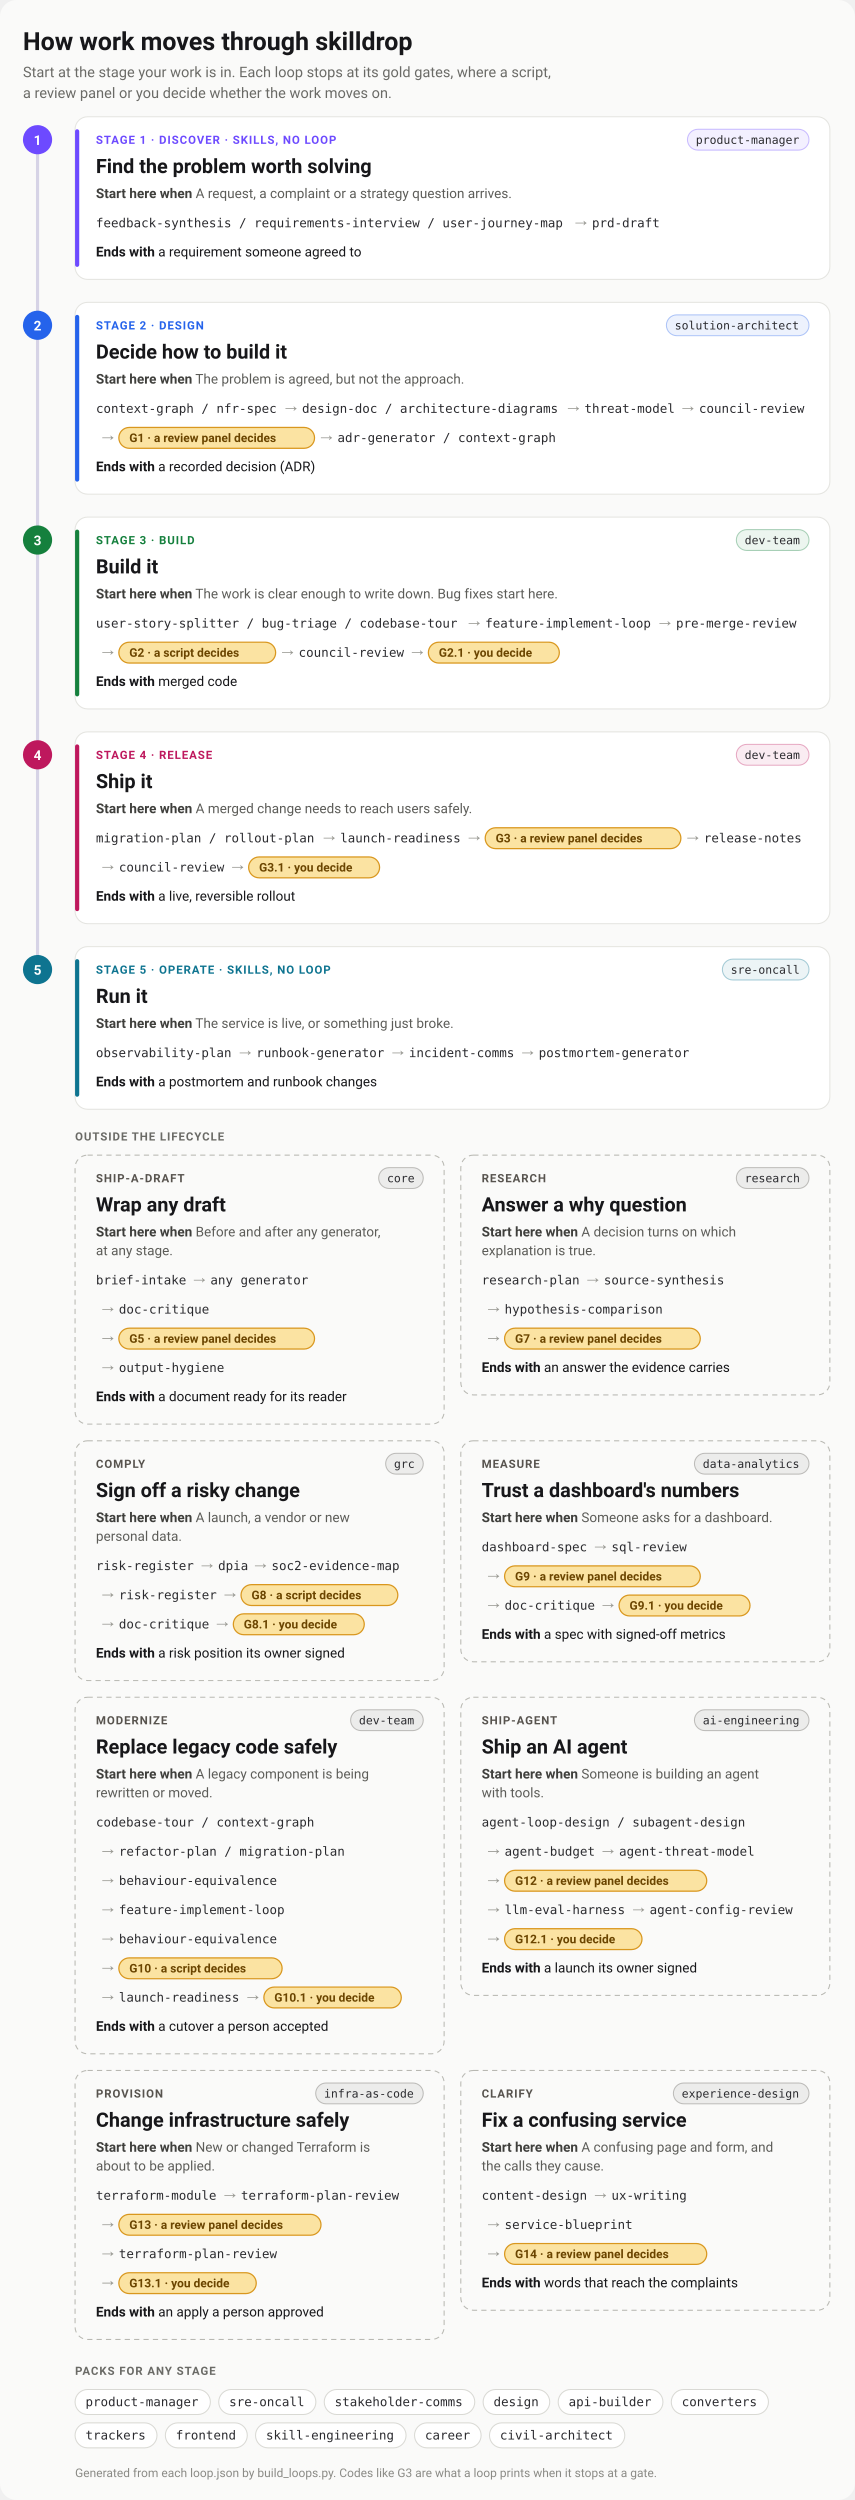
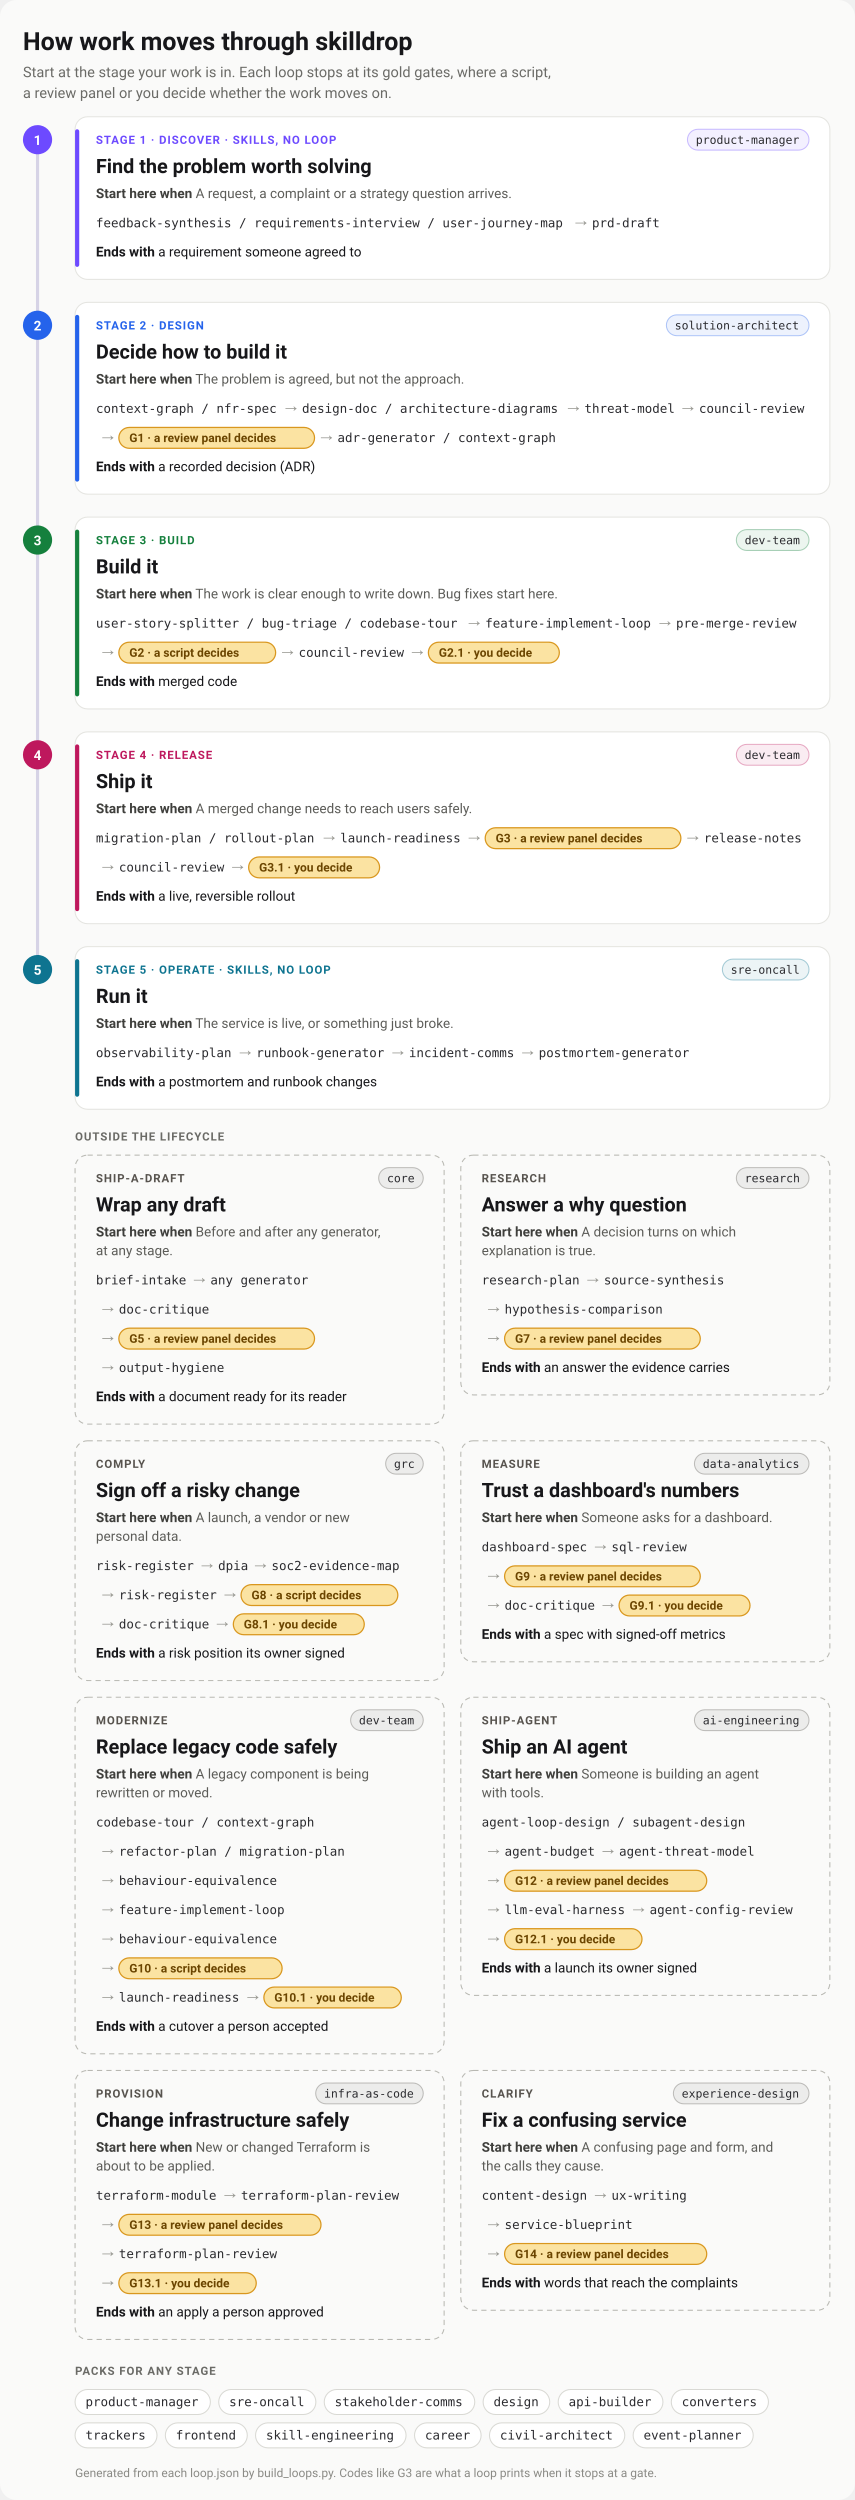
<svg xmlns="http://www.w3.org/2000/svg" viewBox="0 0 820 2398" width="820" height="2398" role="img" aria-labelledby="om-title om-desc">
  <style>.s,text{font-family:-apple-system,BlinkMacSystemFont,'Segoe UI',Roboto,Helvetica,Arial,sans-serif;}.title{font-size:24px;font-weight:700;fill:#17171a;}.sub{font-size:14px;fill:#6a6a66;}.label{font-size:11px;font-weight:700;letter-spacing:.08em;}.h{font-size:19px;font-weight:700;fill:#17171a;}.muted{font-size:13px;fill:#5c5c58;}.mono,.chip{font-family:ui-monospace,SFMono-Regular,'SF Mono',Menlo,Consolas,monospace;font-size:12px;fill:#2a2a2e;}.chip{font-size:11px;}.arrow{font-size:13px;fill:#9a9a94;}.gate{fill:#FBE3A2;stroke:#D9971E;stroke-width:1.2;}.gatet{font-size:11.5px;font-weight:700;fill:#6B4500;}.ends{font-size:13px;fill:#17171a;}.endsl,.startl{font-weight:700;}.startl{fill:#3f3f3c;}.card{fill:#fff;stroke:#e4e4e0;}.dashed{fill:#fafaf9;stroke:#b8b8b2;stroke-dasharray:5 4;}.rail{stroke:#d6d3e6;stroke-width:3;}.num{font-size:13px;font-weight:700;fill:#fff;text-anchor:middle;}.section{font-size:11px;font-weight:700;letter-spacing:.08em;fill:#6a6a66;}.pack{fill:#fff;stroke:#d9d9d4;}.foot{font-size:11.5px;fill:#8a8a85;}</style>
  <rect width="820" height="2398" rx="16" fill="#fafaf9" />
  <text x="22" y="48" class="title">How work moves through skilldrop</text>
  <text x="22" y="74" class="sub">Start at the stage your work is in. Each loop stops at its gold gates, where a script,</text>
  <text x="22" y="94" class="sub">a review panel or you decide whether the work moves on.</text>
  <line x1="36" y1="134" x2="36" y2="930" class="rail" />
  <circle cx="36" cy="134" r="14" fill="#6d4aff" />
  <text x="36" y="139" class="num">1</text>
  <circle cx="36" cy="312" r="14" fill="#2563eb" />
  <text x="36" y="317" class="num">2</text>
  <circle cx="36" cy="518" r="14" fill="#15803d" />
  <text x="36" y="523" class="num">3</text>
  <circle cx="36" cy="724" r="14" fill="#be185d" />
  <text x="36" y="729" class="num">4</text>
  <circle cx="36" cy="930" r="14" fill="#0e7490" />
  <text x="36" y="935" class="num">5</text>
  <rect x="72" y="112" width="724" height="156" rx="12" class="card" />
  <rect x="72" y="124" width="4" height="132" rx="2" fill="#6d4aff" />
  <text x="92" y="138" class="label" fill="#6d4aff">STAGE 1 · DISCOVER · SKILLS, NO LOOP</text>
  <rect x="659.4" y="124" width="116.6" height="20" rx="10" fill="#6d4aff" fill-opacity=".08" stroke="#6d4aff" stroke-opacity=".35" />
  <text x="667.4" y="138" class="chip" fill="#6d4aff">product-manager</text>
  <text x="92" y="166" class="h">Find the problem worth solving</text>
  <text x="92" y="190" class="muted">
    <tspan class="startl">Start here when</tspan> A request, a complaint or a strategy question arrives.</text>
  <text x="92.0" y="218" class="mono">feedback-synthesis / requirements-interview / user-journey-map</text>
  <text x="550.8" y="218" class="arrow">→</text>
  <text x="567.8" y="218" class="mono">prd-draft</text>
  <text x="92" y="246" class="ends">
    <tspan class="endsl">Ends with</tspan> a requirement someone agreed to</text>
  <rect x="72" y="290" width="724" height="184" rx="12" class="card" />
  <rect x="72" y="302" width="4" height="160" rx="2" fill="#2563eb" />
  <text x="92" y="316" class="label" fill="#2563eb">STAGE 2 · DESIGN</text>
  <rect x="639.2" y="302" width="136.8" height="20" rx="10" fill="#2563eb" fill-opacity=".08" stroke="#2563eb" stroke-opacity=".35" />
  <text x="647.2" y="316" class="chip" fill="#2563eb">solution-architect</text>
  <text x="92" y="344" class="h">Decide how to build it</text>
  <text x="92" y="368" class="muted">
    <tspan class="startl">Start here when</tspan> The problem is agreed, but not the approach.</text>
  <text x="92.0" y="396" class="mono">context-graph / nfr-spec</text>
  <text x="272.7" y="396" class="arrow">→</text>
  <text x="289.7" y="396" class="mono">design-doc / architecture-diagrams</text>
  <text x="543.6" y="396" class="arrow">→</text>
  <text x="560.6" y="396" class="mono">threat-model</text>
  <text x="653.4" y="396" class="arrow">→</text>
  <text x="670.4" y="396" class="mono">council-review</text>
  <text x="97.0" y="424" class="arrow">→</text>
  <rect x="114.0" y="410" width="187.7" height="20" rx="10" class="gate" />
  <text x="124.0" y="424" class="gatet">G1 · a review panel decides</text>
  <text x="306.7" y="424" class="arrow">→</text>
  <text x="323.7" y="424" class="mono">adr-generator / context-graph</text>
  <text x="92" y="452" class="ends">
    <tspan class="endsl">Ends with</tspan> a recorded decision (ADR)</text>
  <rect x="72" y="496" width="724" height="184" rx="12" class="card" />
  <rect x="72" y="508" width="4" height="160" rx="2" fill="#15803d" />
  <text x="92" y="522" class="label" fill="#15803d">STAGE 3 · BUILD</text>
  <rect x="706.3" y="508" width="69.7" height="20" rx="10" fill="#15803d" fill-opacity=".08" stroke="#15803d" stroke-opacity=".35" />
  <text x="714.3" y="522" class="chip" fill="#15803d">dev-team</text>
  <text x="92" y="550" class="h">Build it</text>
  <text x="92" y="574" class="muted">
    <tspan class="startl">Start here when</tspan> The work is clear enough to write down. Bug fixes start here.</text>
  <text x="92.0" y="602" class="mono">user-story-splitter / bug-triage / codebase-tour</text>
  <text x="448.4" y="602" class="arrow">→</text>
  <text x="465.4" y="602" class="mono">feature-implement-loop</text>
  <text x="631.4" y="602" class="arrow">→</text>
  <text x="648.4" y="602" class="mono">pre-merge-review</text>
  <text x="97.0" y="630" class="arrow">→</text>
  <rect x="114.0" y="616" width="150.4" height="20" rx="10" class="gate" />
  <text x="124.0" y="630" class="gatet">G2 · a script decides</text>
  <text x="269.4" y="630" class="arrow">→</text>
  <text x="286.4" y="630" class="mono">council-review</text>
  <text x="393.9" y="630" class="arrow">→</text>
  <rect x="410.9" y="616" width="125.6" height="20" rx="10" class="gate" />
  <text x="420.9" y="630" class="gatet">G2.1 · you decide</text>
  <text x="92" y="658" class="ends">
    <tspan class="endsl">Ends with</tspan> merged code</text>
  <rect x="72" y="702" width="724" height="184" rx="12" class="card" />
  <rect x="72" y="714" width="4" height="160" rx="2" fill="#be185d" />
  <text x="92" y="728" class="label" fill="#be185d">STAGE 4 · RELEASE</text>
  <rect x="706.3" y="714" width="69.7" height="20" rx="10" fill="#be185d" fill-opacity=".08" stroke="#be185d" stroke-opacity=".35" />
  <text x="714.3" y="728" class="chip" fill="#be185d">dev-team</text>
  <text x="92" y="756" class="h">Ship it</text>
  <text x="92" y="780" class="muted">
    <tspan class="startl">Start here when</tspan> A merged change needs to reach users safely.</text>
  <text x="92.0" y="808" class="mono">migration-plan / rollout-plan</text>
  <text x="309.3" y="808" class="arrow">→</text>
  <text x="326.3" y="808" class="mono">launch-readiness</text>
  <text x="448.4" y="808" class="arrow">→</text>
  <rect x="465.4" y="794" width="187.7" height="20" rx="10" class="gate" />
  <text x="475.4" y="808" class="gatet">G3 · a review panel decides</text>
  <text x="658.1" y="808" class="arrow">→</text>
  <text x="675.1" y="808" class="mono">release-notes</text>
  <text x="97.0" y="836" class="arrow">→</text>
  <text x="114.0" y="836" class="mono">council-review</text>
  <text x="221.5" y="836" class="arrow">→</text>
  <rect x="238.5" y="822" width="125.6" height="20" rx="10" class="gate" />
  <text x="248.5" y="836" class="gatet">G3.1 · you decide</text>
  <text x="92" y="864" class="ends">
    <tspan class="endsl">Ends with</tspan> a live, reversible rollout</text>
  <rect x="72" y="908" width="724" height="156" rx="12" class="card" />
  <rect x="72" y="920" width="4" height="132" rx="2" fill="#0e7490" />
  <text x="92" y="934" class="label" fill="#0e7490">STAGE 5 · OPERATE · SKILLS, NO LOOP</text>
  <rect x="692.9" y="920" width="83.1" height="20" rx="10" fill="#0e7490" fill-opacity=".08" stroke="#0e7490" stroke-opacity=".35" />
  <text x="700.9" y="934" class="chip" fill="#0e7490">sre-oncall</text>
  <text x="92" y="962" class="h">Run it</text>
  <text x="92" y="986" class="muted">
    <tspan class="startl">Start here when</tspan> The service is live, or something just broke.</text>
  <text x="92.0" y="1014" class="mono">observability-plan</text>
  <text x="228.8" y="1014" class="arrow">→</text>
  <text x="245.8" y="1014" class="mono">runbook-generator</text>
  <text x="375.2" y="1014" class="arrow">→</text>
  <text x="392.2" y="1014" class="mono">incident-comms</text>
  <text x="499.7" y="1014" class="arrow">→</text>
  <text x="516.7" y="1014" class="mono">postmortem-generator</text>
  <text x="92" y="1042" class="ends">
    <tspan class="endsl">Ends with</tspan> a postmortem and runbook changes</text>
  <text x="72" y="1094" class="section">OUTSIDE THE LIFECYCLE</text>
  <rect x="72.0" y="1108" width="354.0" height="258" rx="12" class="card dashed" />
  <text x="92.0" y="1134" class="label" fill="#57534e">SHIP-A-DRAFT</text>
  <rect x="363.2" y="1120" width="42.8" height="20" rx="10" fill="#57534e" fill-opacity=".08" stroke="#57534e" stroke-opacity=".35" />
  <text x="371.2" y="1134" class="chip" fill="#57534e">core</text>
  <text x="92.0" y="1162" class="h">Wrap any draft</text>
  <text x="92.0" y="1186" class="muted">
    <tspan class="startl">Start here when</tspan> Before and after any generator,</text>
  <text x="92.0" y="1204" class="muted">at any stage.</text>
  <text x="92.0" y="1232" class="mono">brief-intake</text>
  <text x="184.8" y="1232" class="arrow">→</text>
  <text x="201.8" y="1232" class="mono">any generator</text>
  <text x="97.0" y="1260" class="arrow">→</text>
  <text x="114.0" y="1260" class="mono">doc-critique</text>
  <text x="97.0" y="1288" class="arrow">→</text>
  <rect x="114.0" y="1274" width="187.7" height="20" rx="10" class="gate" />
  <text x="124.0" y="1288" class="gatet">G5 · a review panel decides</text>
  <text x="97.0" y="1316" class="arrow">→</text>
  <text x="114.0" y="1316" class="mono">output-hygiene</text>
  <text x="92.0" y="1344" class="ends">
    <tspan class="endsl">Ends with</tspan> a document ready for its reader</text>
  <rect x="442.0" y="1108" width="354.0" height="230" rx="12" class="card dashed" />
  <text x="462.0" y="1134" class="label" fill="#57534e">RESEARCH</text>
  <rect x="706.3" y="1120" width="69.7" height="20" rx="10" fill="#57534e" fill-opacity=".08" stroke="#57534e" stroke-opacity=".35" />
  <text x="714.3" y="1134" class="chip" fill="#57534e">research</text>
  <text x="462.0" y="1162" class="h">Answer a why question</text>
  <text x="462.0" y="1186" class="muted">
    <tspan class="startl">Start here when</tspan> A decision turns on which</text>
  <text x="462.0" y="1204" class="muted">explanation is true.</text>
  <text x="462.0" y="1232" class="mono">research-plan</text>
  <text x="562.2" y="1232" class="arrow">→</text>
  <text x="579.2" y="1232" class="mono">source-synthesis</text>
  <text x="467.0" y="1260" class="arrow">→</text>
  <text x="484.0" y="1260" class="mono">hypothesis-comparison</text>
  <text x="467.0" y="1288" class="arrow">→</text>
  <rect x="484.0" y="1274" width="187.7" height="20" rx="10" class="gate" />
  <text x="494.0" y="1288" class="gatet">G7 · a review panel decides</text>
  <text x="462.0" y="1316" class="ends">
    <tspan class="endsl">Ends with</tspan> an answer the evidence carries</text>
  <rect x="72.0" y="1382" width="354.0" height="230" rx="12" class="card dashed" />
  <text x="92.0" y="1408" class="label" fill="#57534e">COMPLY</text>
  <rect x="369.9" y="1394" width="36.1" height="20" rx="10" fill="#57534e" fill-opacity=".08" stroke="#57534e" stroke-opacity=".35" />
  <text x="377.9" y="1408" class="chip" fill="#57534e">grc</text>
  <text x="92.0" y="1436" class="h">Sign off a risky change</text>
  <text x="92.0" y="1460" class="muted">
    <tspan class="startl">Start here when</tspan> A launch, a vendor or new</text>
  <text x="92.0" y="1478" class="muted">personal data.</text>
  <text x="92.0" y="1506" class="mono">risk-register</text>
  <text x="192.2" y="1506" class="arrow">→</text>
  <text x="209.2" y="1506" class="mono">dpia</text>
  <text x="243.4" y="1506" class="arrow">→</text>
  <text x="260.4" y="1506" class="mono">soc2-evidence-map</text>
  <text x="97.0" y="1534" class="arrow">→</text>
  <text x="114.0" y="1534" class="mono">risk-register</text>
  <text x="214.2" y="1534" class="arrow">→</text>
  <rect x="231.2" y="1520" width="150.4" height="20" rx="10" class="gate" />
  <text x="241.2" y="1534" class="gatet">G8 · a script decides</text>
  <text x="97.0" y="1562" class="arrow">→</text>
  <text x="114.0" y="1562" class="mono">doc-critique</text>
  <text x="206.8" y="1562" class="arrow">→</text>
  <rect x="223.8" y="1548" width="125.6" height="20" rx="10" class="gate" />
  <text x="233.8" y="1562" class="gatet">G8.1 · you decide</text>
  <text x="92.0" y="1590" class="ends">
    <tspan class="endsl">Ends with</tspan> a risk position its owner signed</text>
  <rect x="442.0" y="1382" width="354.0" height="212" rx="12" class="card dashed" />
  <text x="462.0" y="1408" class="label" fill="#57534e">MEASURE</text>
  <rect x="666.1" y="1394" width="109.9" height="20" rx="10" fill="#57534e" fill-opacity=".08" stroke="#57534e" stroke-opacity=".35" />
  <text x="674.1" y="1408" class="chip" fill="#57534e">data-analytics</text>
  <text x="462.0" y="1436" class="h">Trust a dashboard's numbers</text>
  <text x="462.0" y="1460" class="muted">
    <tspan class="startl">Start here when</tspan> Someone asks for a dashboard.</text>
  <text x="462.0" y="1488" class="mono">dashboard-spec</text>
  <text x="569.5" y="1488" class="arrow">→</text>
  <text x="586.5" y="1488" class="mono">sql-review</text>
  <text x="467.0" y="1516" class="arrow">→</text>
  <rect x="484.0" y="1502" width="187.7" height="20" rx="10" class="gate" />
  <text x="494.0" y="1516" class="gatet">G9 · a review panel decides</text>
  <text x="467.0" y="1544" class="arrow">→</text>
  <text x="484.0" y="1544" class="mono">doc-critique</text>
  <text x="576.8" y="1544" class="arrow">→</text>
  <rect x="593.8" y="1530" width="125.6" height="20" rx="10" class="gate" />
  <text x="603.8" y="1544" class="gatet">G9.1 · you decide</text>
  <text x="462.0" y="1572" class="ends">
    <tspan class="endsl">Ends with</tspan> a spec with signed-off metrics</text>
  <rect x="72.0" y="1628" width="354.0" height="342" rx="12" class="card dashed" />
  <text x="92.0" y="1654" class="label" fill="#57534e">MODERNIZE</text>
  <rect x="336.3" y="1640" width="69.7" height="20" rx="10" fill="#57534e" fill-opacity=".08" stroke="#57534e" stroke-opacity=".35" />
  <text x="344.3" y="1654" class="chip" fill="#57534e">dev-team</text>
  <text x="92.0" y="1682" class="h">Replace legacy code safely</text>
  <text x="92.0" y="1706" class="muted">
    <tspan class="startl">Start here when</tspan> A legacy component is being</text>
  <text x="92.0" y="1724" class="muted">rewritten or moved.</text>
  <text x="92.0" y="1752" class="mono">codebase-tour / context-graph</text>
  <text x="97.0" y="1780" class="arrow">→</text>
  <text x="114.0" y="1780" class="mono">refactor-plan / migration-plan</text>
  <text x="97.0" y="1808" class="arrow">→</text>
  <text x="114.0" y="1808" class="mono">behaviour-equivalence</text>
  <text x="97.0" y="1836" class="arrow">→</text>
  <text x="114.0" y="1836" class="mono">feature-implement-loop</text>
  <text x="97.0" y="1864" class="arrow">→</text>
  <text x="114.0" y="1864" class="mono">behaviour-equivalence</text>
  <text x="97.0" y="1892" class="arrow">→</text>
  <rect x="114.0" y="1878" width="156.6" height="20" rx="10" class="gate" />
  <text x="124.0" y="1892" class="gatet">G10 · a script decides</text>
  <text x="97.0" y="1920" class="arrow">→</text>
  <text x="114.0" y="1920" class="mono">launch-readiness</text>
  <text x="236.1" y="1920" class="arrow">→</text>
  <rect x="253.1" y="1906" width="131.8" height="20" rx="10" class="gate" />
  <text x="263.1" y="1920" class="gatet">G10.1 · you decide</text>
  <text x="92.0" y="1948" class="ends">
    <tspan class="endsl">Ends with</tspan> a cutover a person accepted</text>
  <rect x="442.0" y="1628" width="354.0" height="286" rx="12" class="card dashed" />
  <text x="462.0" y="1654" class="label" fill="#57534e">SHIP-AGENT</text>
  <rect x="666.1" y="1640" width="109.9" height="20" rx="10" fill="#57534e" fill-opacity=".08" stroke="#57534e" stroke-opacity=".35" />
  <text x="674.1" y="1654" class="chip" fill="#57534e">ai-engineering</text>
  <text x="462.0" y="1682" class="h">Ship an AI agent</text>
  <text x="462.0" y="1706" class="muted">
    <tspan class="startl">Start here when</tspan> Someone is building an agent</text>
  <text x="462.0" y="1724" class="muted">with tools.</text>
  <text x="462.0" y="1752" class="mono">agent-loop-design / subagent-design</text>
  <text x="467.0" y="1780" class="arrow">→</text>
  <text x="484.0" y="1780" class="mono">agent-budget</text>
  <text x="576.8" y="1780" class="arrow">→</text>
  <text x="593.8" y="1780" class="mono">agent-threat-model</text>
  <text x="467.0" y="1808" class="arrow">→</text>
  <rect x="484.0" y="1794" width="193.9" height="20" rx="10" class="gate" />
  <text x="494.0" y="1808" class="gatet">G12 · a review panel decides</text>
  <text x="467.0" y="1836" class="arrow">→</text>
  <text x="484.0" y="1836" class="mono">llm-eval-harness</text>
  <text x="606.1" y="1836" class="arrow">→</text>
  <text x="623.1" y="1836" class="mono">agent-config-review</text>
  <text x="467.0" y="1864" class="arrow">→</text>
  <rect x="484.0" y="1850" width="131.8" height="20" rx="10" class="gate" />
  <text x="494.0" y="1864" class="gatet">G12.1 · you decide</text>
  <text x="462.0" y="1892" class="ends">
    <tspan class="endsl">Ends with</tspan> a launch its owner signed</text>
  <rect x="72.0" y="1986" width="354.0" height="258" rx="12" class="card dashed" />
  <text x="92.0" y="2012" class="label" fill="#57534e">PROVISION</text>
  <rect x="302.8" y="1998" width="103.2" height="20" rx="10" fill="#57534e" fill-opacity=".08" stroke="#57534e" stroke-opacity=".35" />
  <text x="310.8" y="2012" class="chip" fill="#57534e">infra-as-code</text>
  <text x="92.0" y="2040" class="h">Change infrastructure safely</text>
  <text x="92.0" y="2064" class="muted">
    <tspan class="startl">Start here when</tspan> New or changed Terraform is</text>
  <text x="92.0" y="2082" class="muted">about to be applied.</text>
  <text x="92.0" y="2110" class="mono">terraform-module</text>
  <text x="214.1" y="2110" class="arrow">→</text>
  <text x="231.1" y="2110" class="mono">terraform-plan-review</text>
  <text x="97.0" y="2138" class="arrow">→</text>
  <rect x="114.0" y="2124" width="193.9" height="20" rx="10" class="gate" />
  <text x="124.0" y="2138" class="gatet">G13 · a review panel decides</text>
  <text x="97.0" y="2166" class="arrow">→</text>
  <text x="114.0" y="2166" class="mono">terraform-plan-review</text>
  <text x="97.0" y="2194" class="arrow">→</text>
  <rect x="114.0" y="2180" width="131.8" height="20" rx="10" class="gate" />
  <text x="124.0" y="2194" class="gatet">G13.1 · you decide</text>
  <text x="92.0" y="2222" class="ends">
    <tspan class="endsl">Ends with</tspan> an apply a person approved</text>
  <rect x="442.0" y="1986" width="354.0" height="230" rx="12" class="card dashed" />
  <text x="462.0" y="2012" class="label" fill="#57534e">CLARIFY</text>
  <rect x="645.9" y="1998" width="130.1" height="20" rx="10" fill="#57534e" fill-opacity=".08" stroke="#57534e" stroke-opacity=".35" />
  <text x="653.9" y="2012" class="chip" fill="#57534e">experience-design</text>
  <text x="462.0" y="2040" class="h">Fix a confusing service</text>
  <text x="462.0" y="2064" class="muted">
    <tspan class="startl">Start here when</tspan> A confusing page and form, and</text>
  <text x="462.0" y="2082" class="muted">the calls they cause.</text>
  <text x="462.0" y="2110" class="mono">content-design</text>
  <text x="569.5" y="2110" class="arrow">→</text>
  <text x="586.5" y="2110" class="mono">ux-writing</text>
  <text x="467.0" y="2138" class="arrow">→</text>
  <text x="484.0" y="2138" class="mono">service-blueprint</text>
  <text x="467.0" y="2166" class="arrow">→</text>
  <rect x="484.0" y="2152" width="193.9" height="20" rx="10" class="gate" />
  <text x="494.0" y="2166" class="gatet">G14 · a review panel decides</text>
  <text x="462.0" y="2194" class="ends">
    <tspan class="endsl">Ends with</tspan> words that reach the complaints</text>
  <text x="72" y="2278" class="section">PACKS FOR ANY STAGE</text>
  <rect x="72.0" y="2292" width="129.8" height="24" rx="12" class="pack" />
  <text x="82.0" y="2308" class="mono">product-manager</text>
  <rect x="209.8" y="2292" width="93.2" height="24" rx="12" class="pack" />
  <text x="219.8" y="2308" class="mono">sre-oncall</text>
  <rect x="311.0" y="2292" width="144.4" height="24" rx="12" class="pack" />
  <text x="321.0" y="2308" class="mono">stakeholder-comms</text>
  <rect x="463.4" y="2292" width="63.9" height="24" rx="12" class="pack" />
  <text x="473.4" y="2308" class="mono">design</text>
  <rect x="535.4" y="2292" width="100.5" height="24" rx="12" class="pack" />
  <text x="545.4" y="2308" class="mono">api-builder</text>
  <rect x="643.9" y="2292" width="93.2" height="24" rx="12" class="pack" />
  <text x="653.9" y="2308" class="mono">converters</text>
  <rect x="72.0" y="2324" width="78.6" height="24" rx="12" class="pack" />
  <text x="82.0" y="2340" class="mono">trackers</text>
  <rect x="158.6" y="2324" width="78.6" height="24" rx="12" class="pack" />
  <text x="168.6" y="2340" class="mono">frontend</text>
  <rect x="245.1" y="2324" width="144.4" height="24" rx="12" class="pack" />
  <text x="255.1" y="2340" class="mono">skill-engineering</text>
  <rect x="397.6" y="2324" width="63.9" height="24" rx="12" class="pack" />
  <text x="407.6" y="2340" class="mono">career</text>
  <rect x="469.5" y="2324" width="129.8" height="24" rx="12" class="pack" />
  <text x="479.5" y="2340" class="mono">civil-architect</text>
+   <rect x="607.3" y="2324" width="115.2" height="24" rx="12" class="pack" />
+   <text x="617.3" y="2340" class="mono">event-planner</text>
  <text x="72" y="2376" class="foot">Generated from each loop.json by build_loops.py. Codes like G3 are what a loop prints when it stops at a gate.</text>
</svg>
